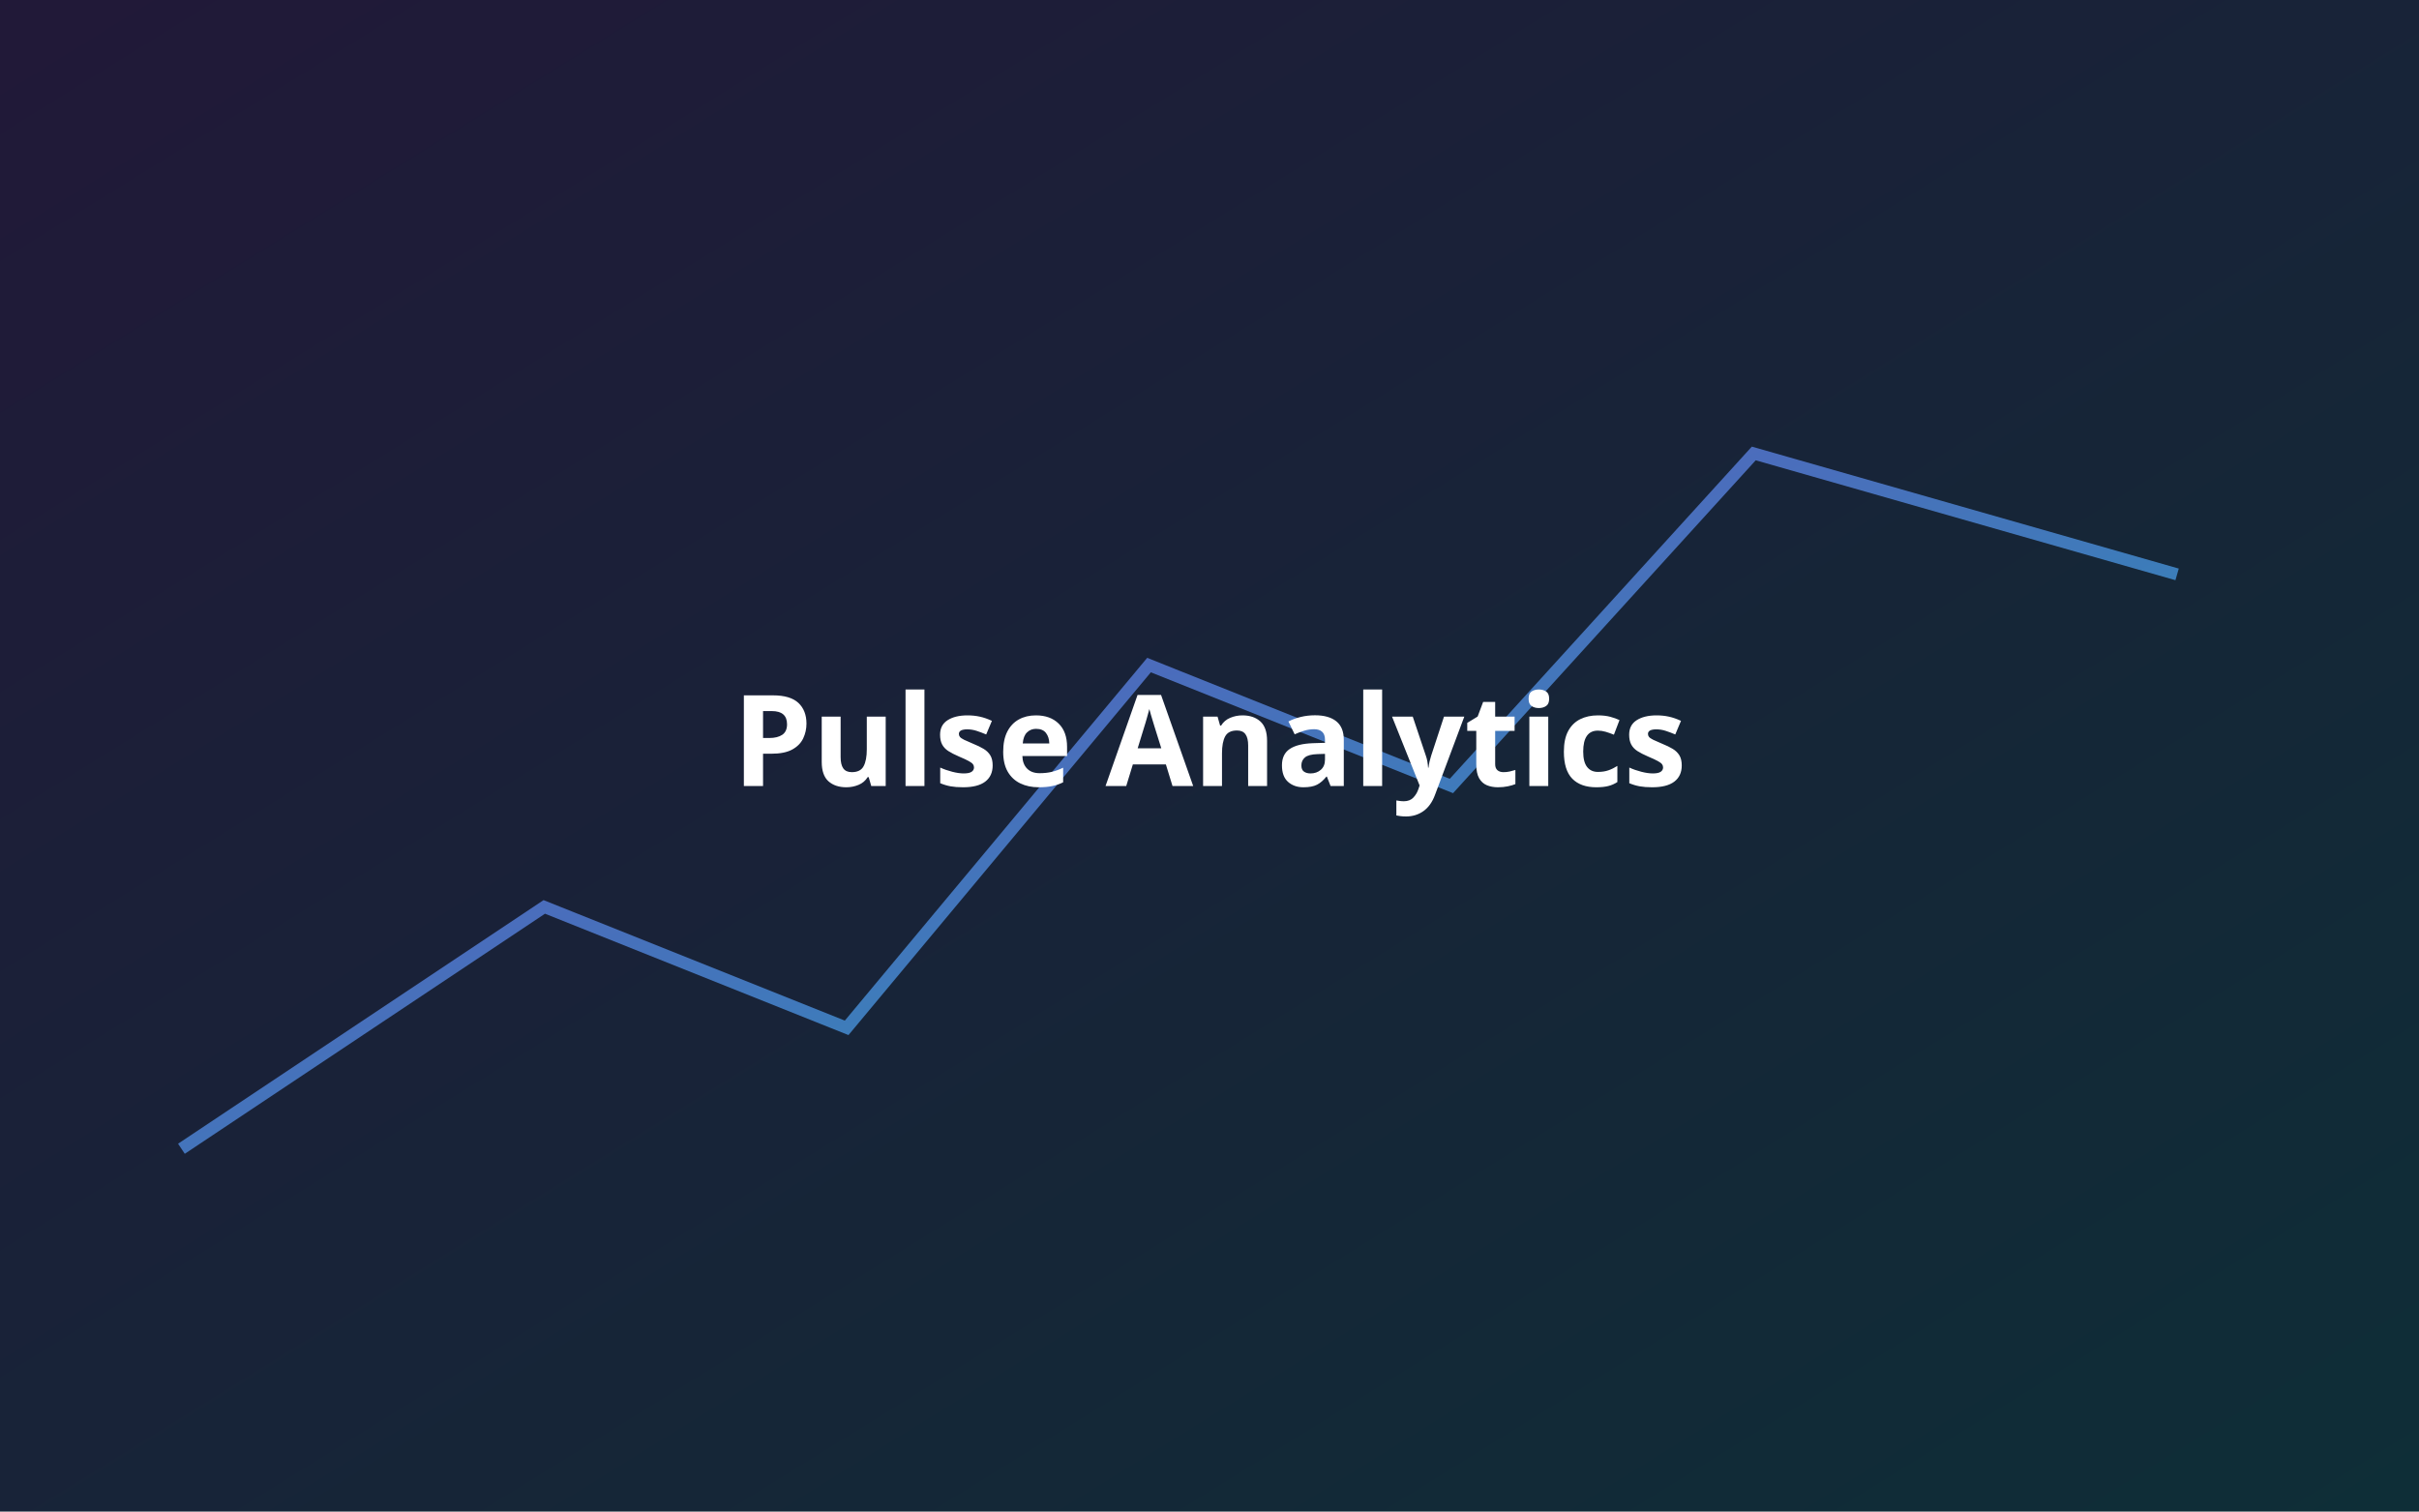
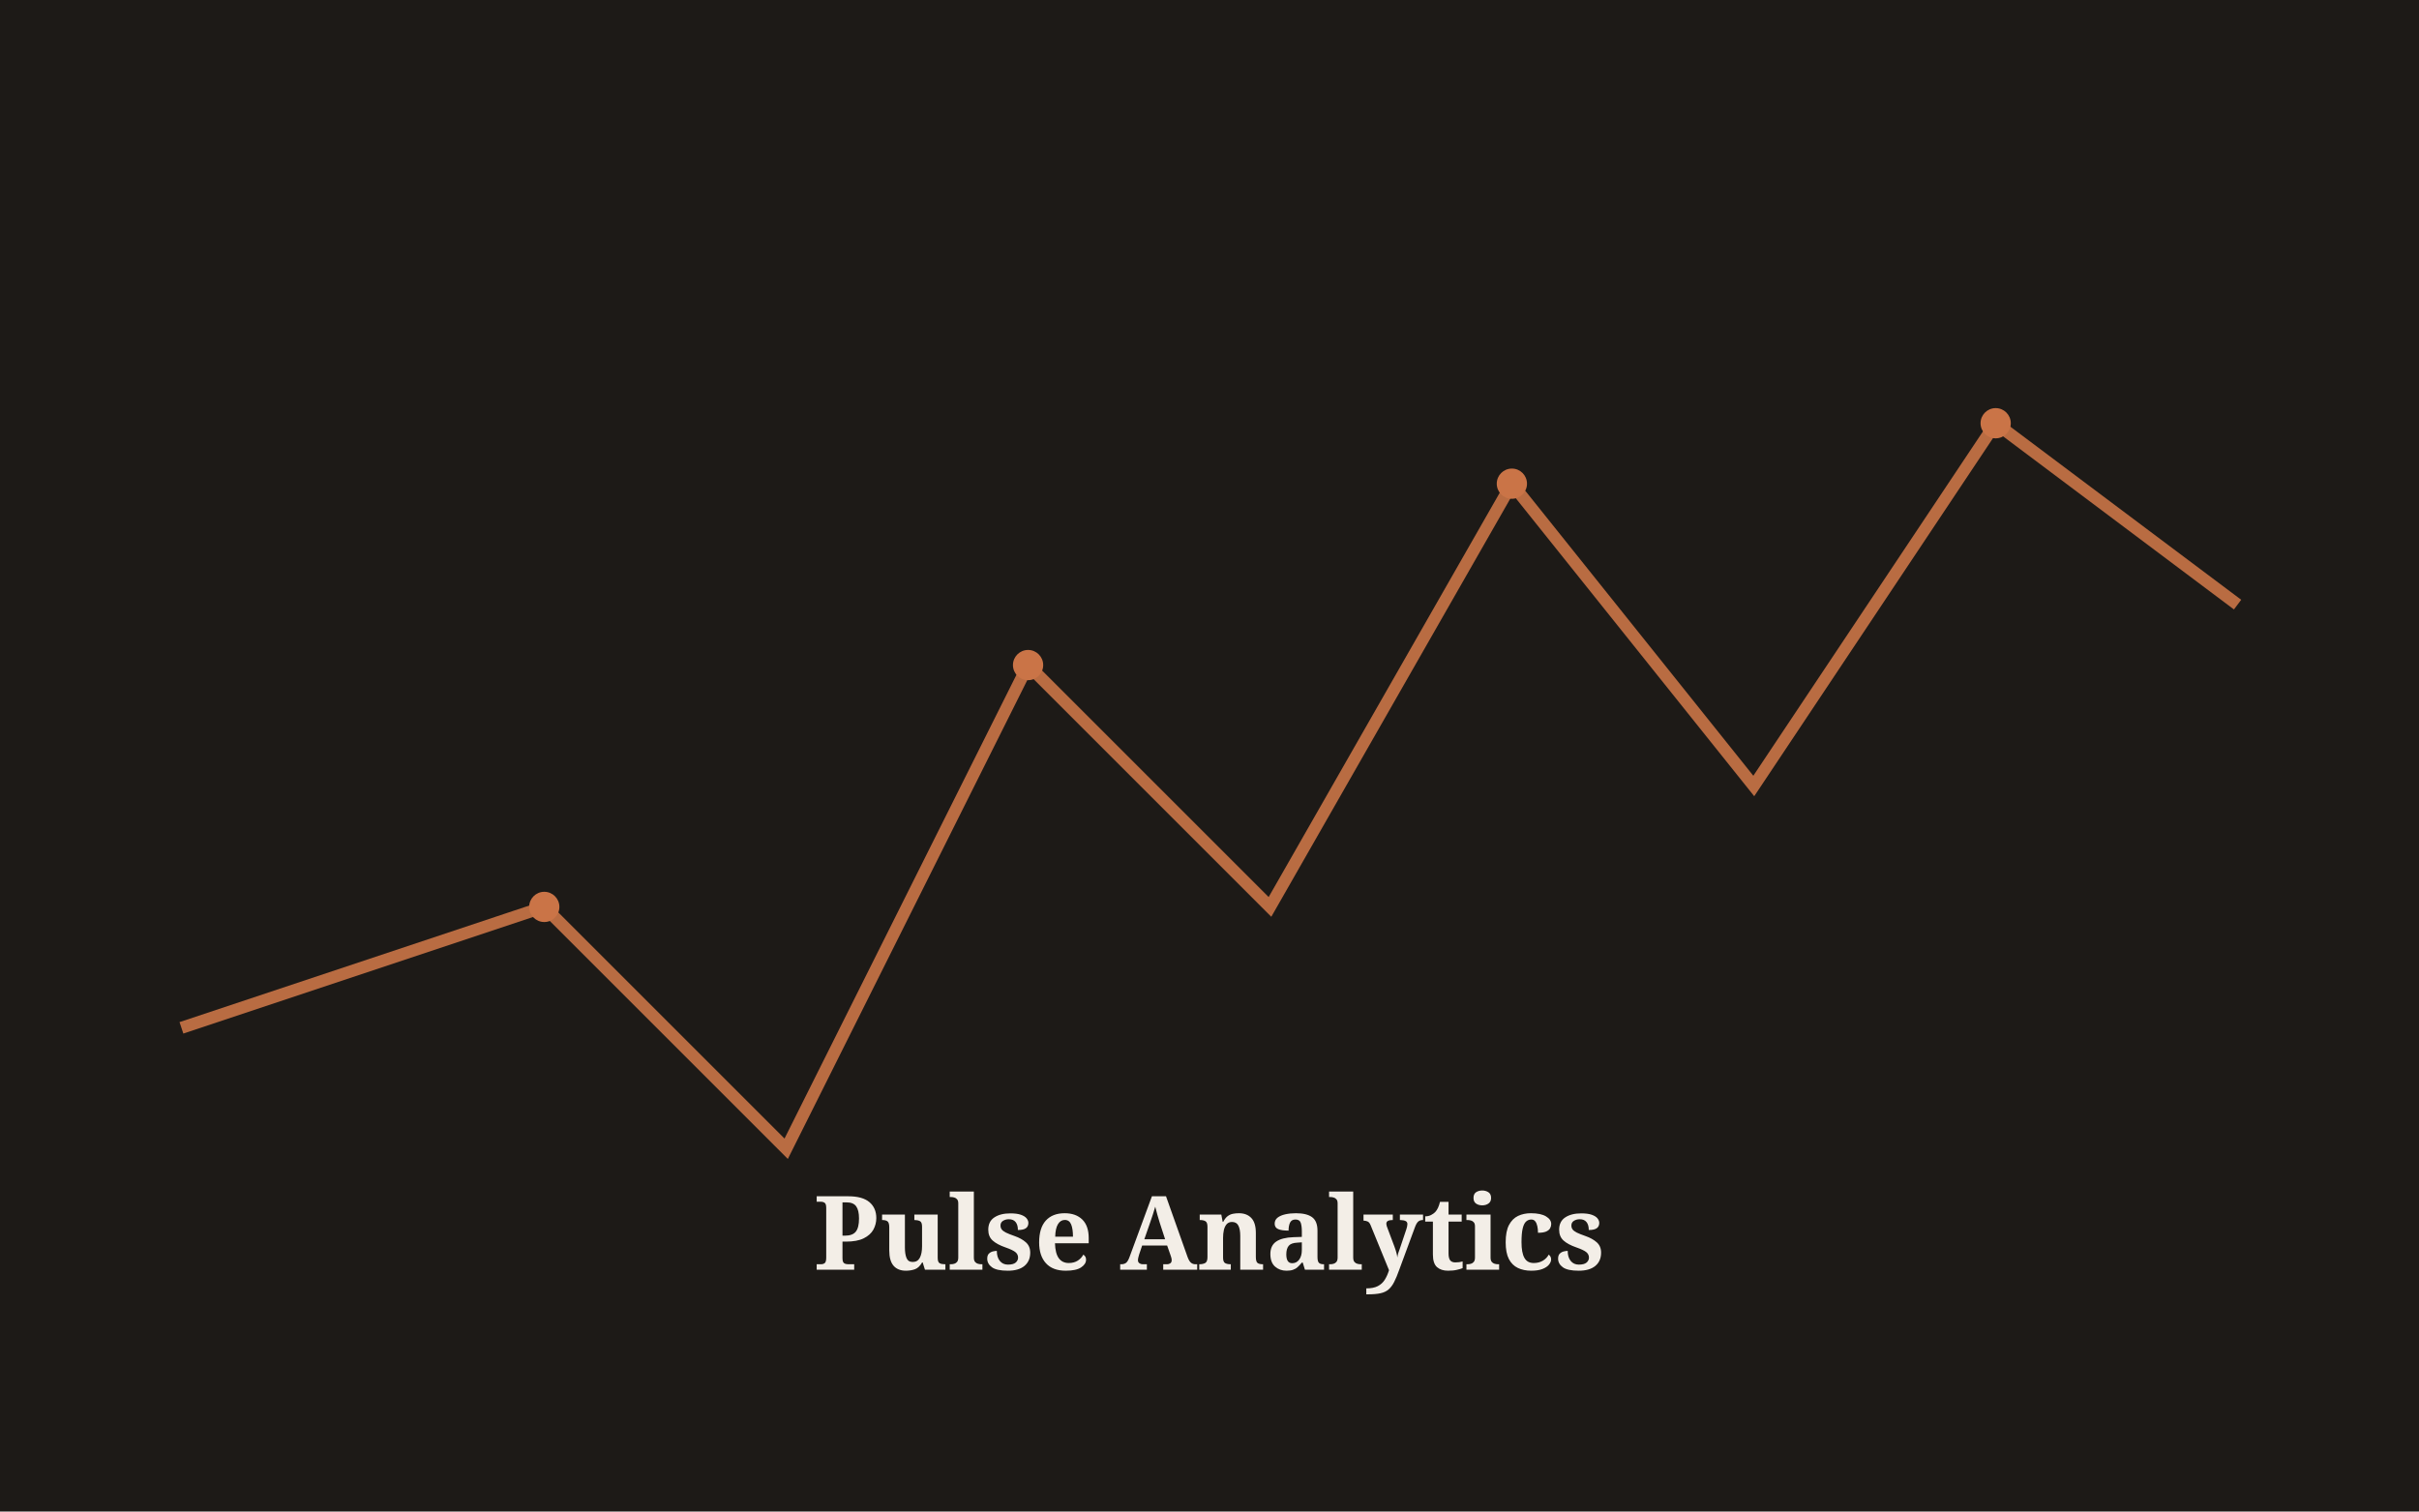
<svg xmlns="http://www.w3.org/2000/svg" viewBox="0 0 800 500">
-   <defs>
-     <linearGradient id="b" x1="0" y1="0" x2="1" y2="1">
-       <stop offset="0%" stop-color="#8b5cf6" />
-       <stop offset="100%" stop-color="#22d3ee" />
-     </linearGradient>
-   </defs>
-   <rect width="800" height="500" fill="#0a0a0f" />
-   <rect width="800" height="500" fill="url(#b)" opacity="0.18" />
-   <polyline points="60,380 180,300 280,340 380,220 480,260 580,150 720,190" fill="none" stroke="url(#b)" stroke-width="4" opacity="0.7" />
-   <text x="400" y="260" font-family="Space Grotesk, sans-serif" font-size="42" font-weight="700" fill="#ffffff" text-anchor="middle">Pulse Analytics</text>
+   <rect width="800" height="500" fill="#1d1a17" />
+   <polyline points="60,340 180,300 260,380 340,220 420,300 500,160 580,260 660,140 740,200" fill="none" stroke="#ca7447" stroke-width="4" opacity="0.9" />
+   <g fill="#ca7447">
+     <circle cx="180" cy="300" r="5" />
+     <circle cx="340" cy="220" r="5" />
+     <circle cx="500" cy="160" r="5" />
+     <circle cx="660" cy="140" r="5" />
+   </g>
+   <text x="400" y="420" font-family="Georgia, serif" font-size="34" font-weight="600" fill="#f3eee7" text-anchor="middle">Pulse Analytics</text>
</svg>
